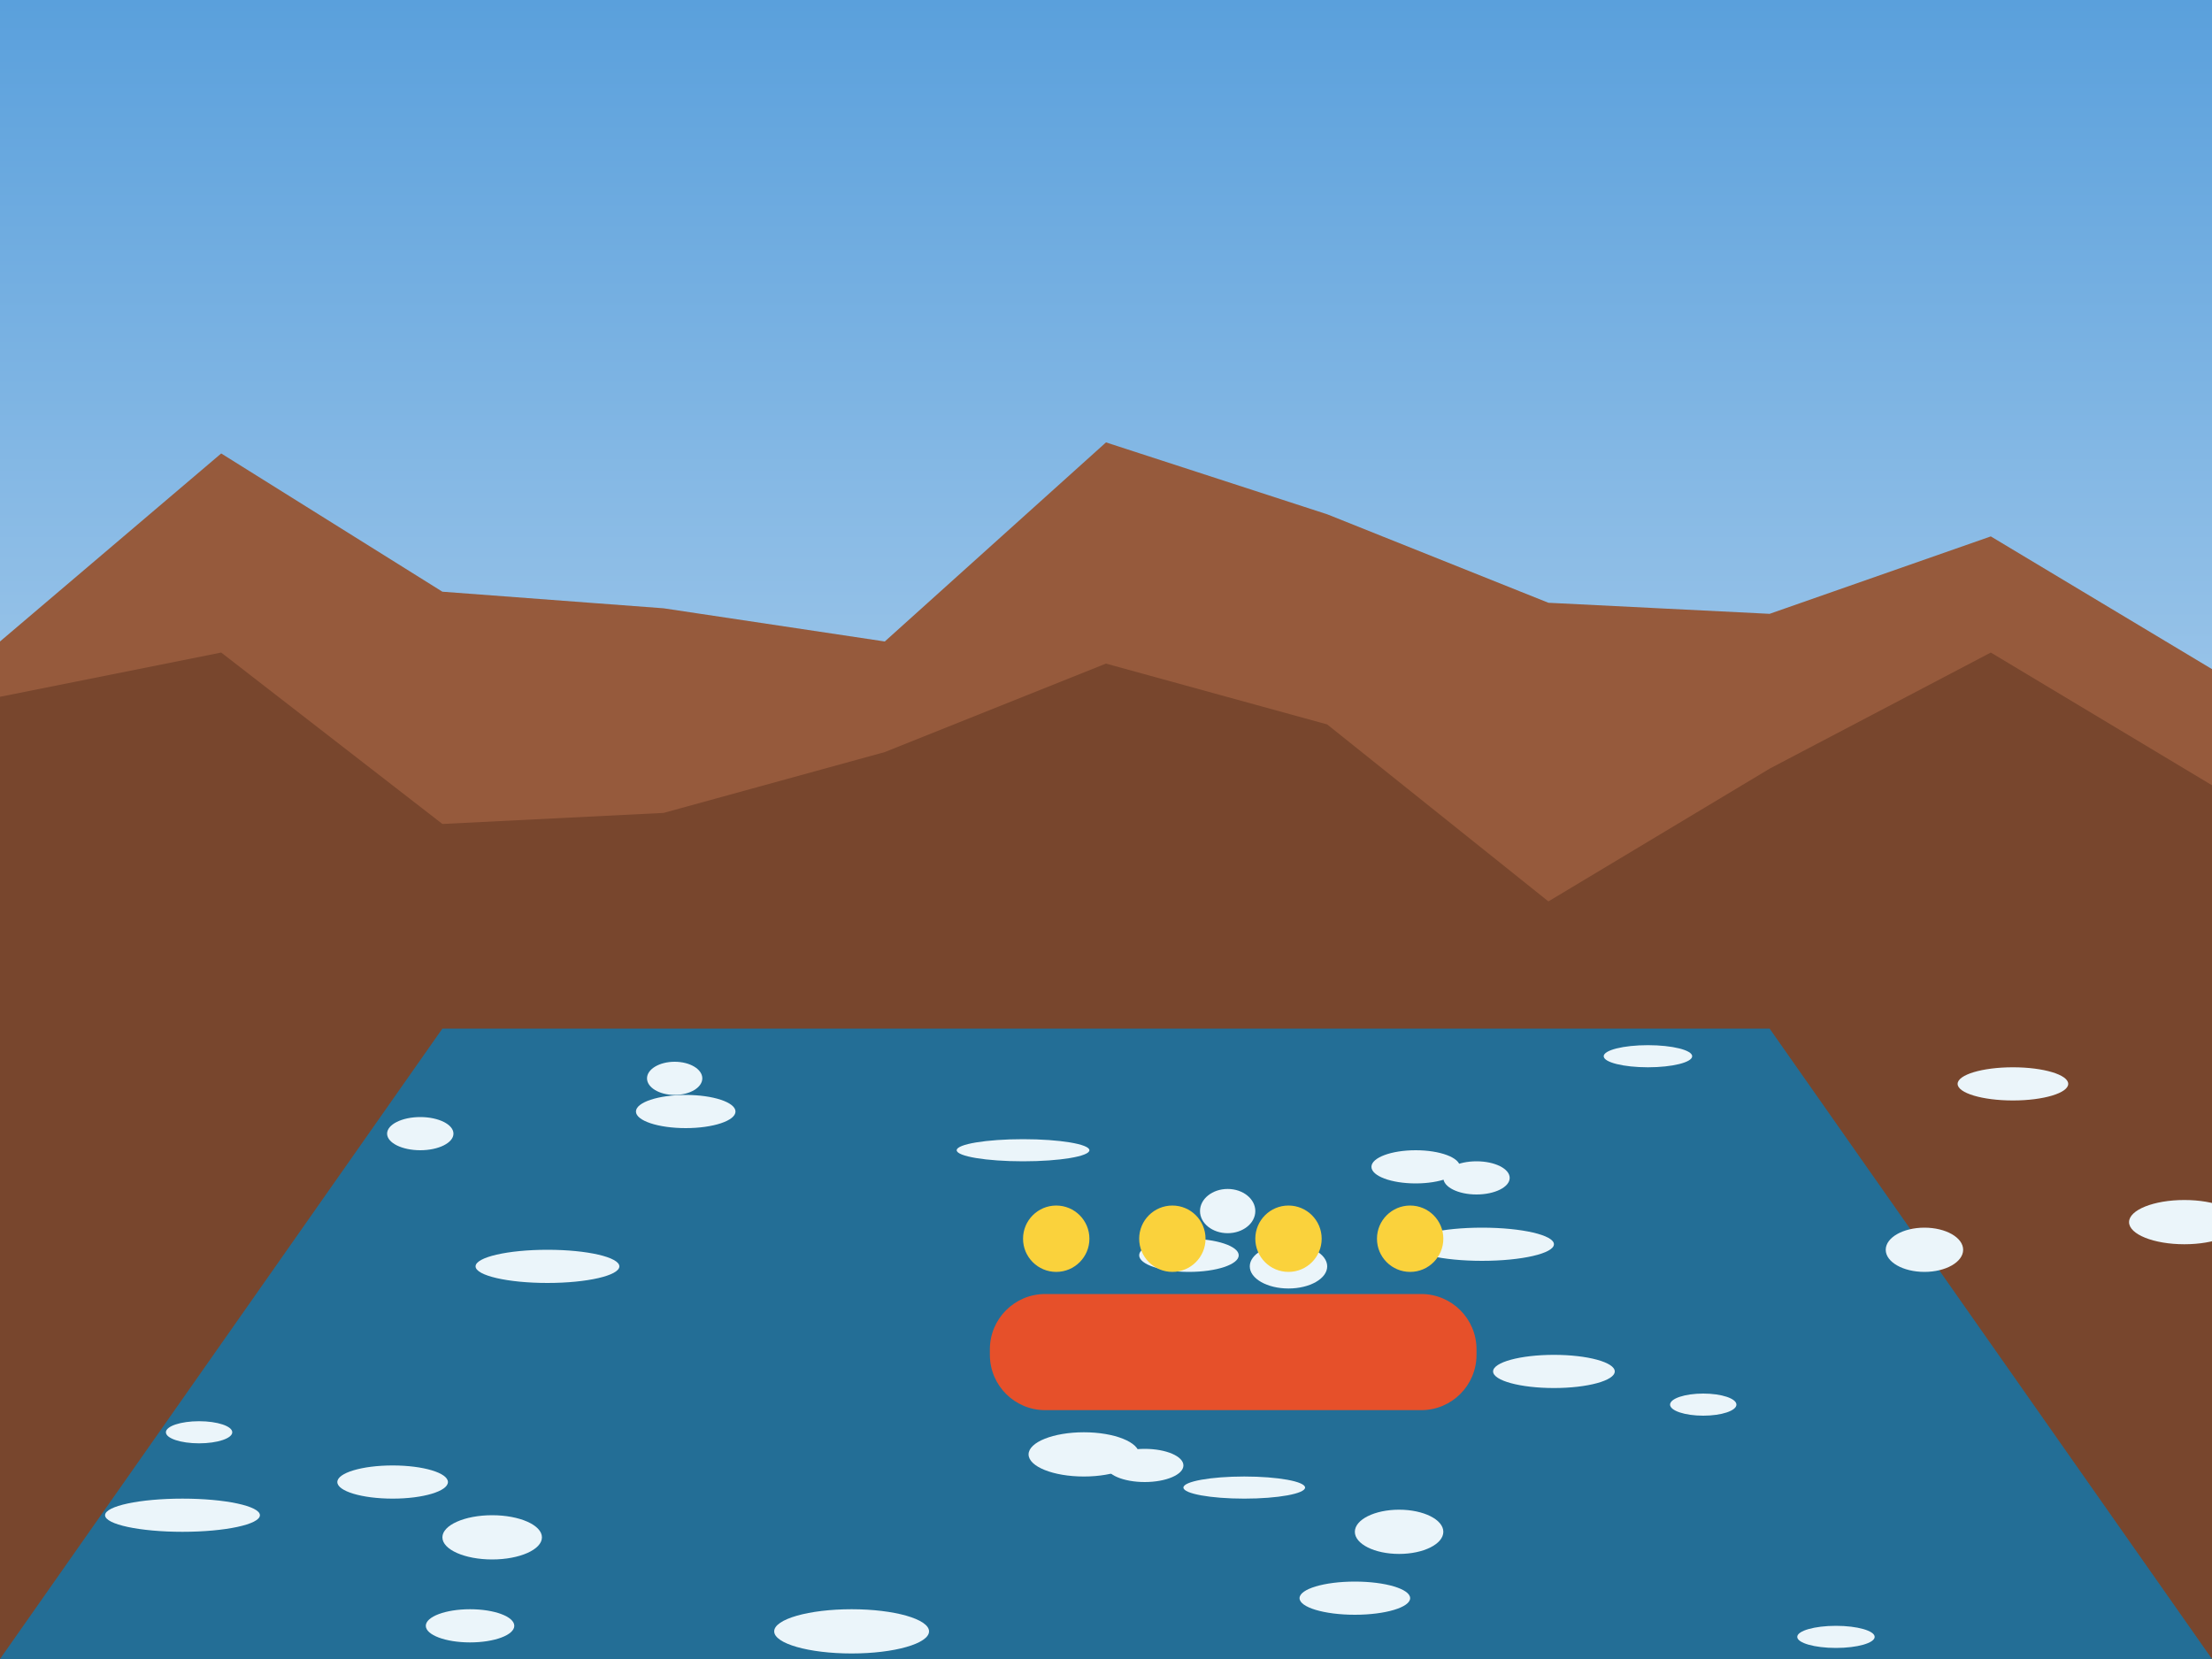
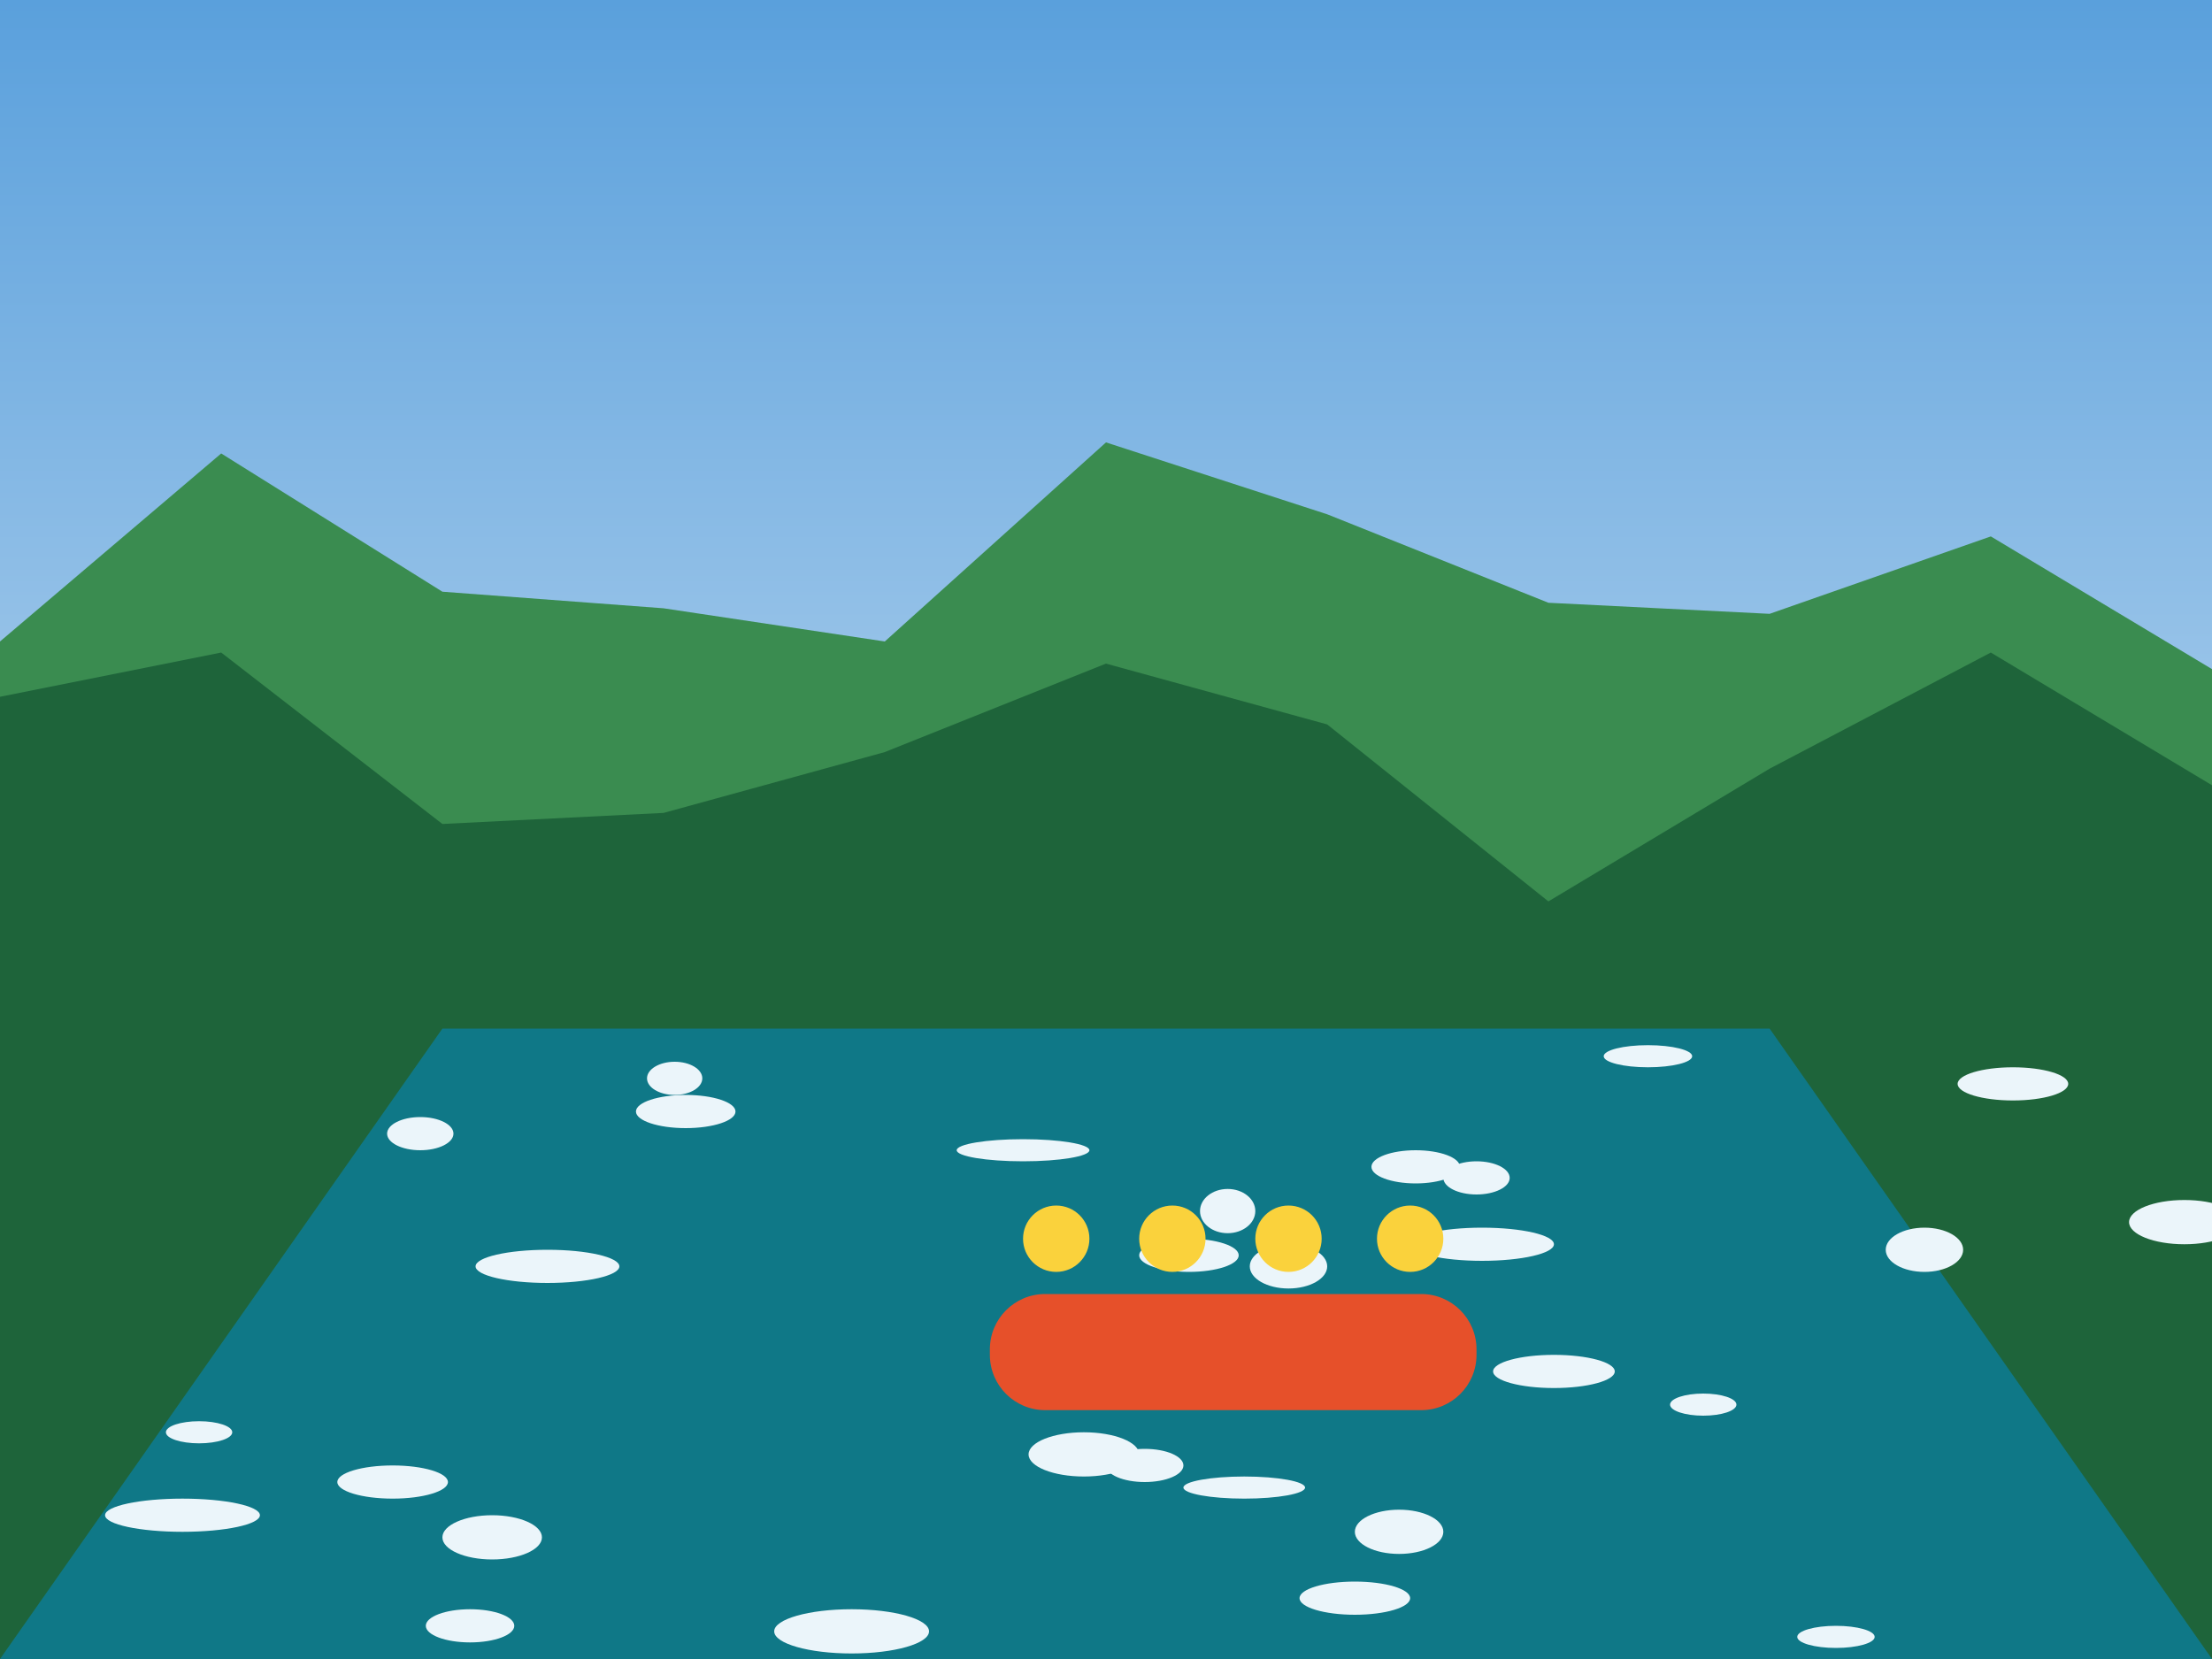
<svg xmlns="http://www.w3.org/2000/svg" viewBox="0 0 400 300" width="400" height="300">
  <defs>
    <linearGradient id="s" x1="0" y1="0" x2="0" y2="1">
      <stop offset="0" stop-color="#5aa0dc" />
      <stop offset="1" stop-color="#f0f5fa" />
    </linearGradient>
  </defs>
  <rect width="400" height="300" fill="url(#s)" />
-   <polygon points="0,300 0,116 40,82 80,107 120,110 160,116 200,80 240,93 280,109 320,111 360,97 400,121 400,300" fill="#965a3c" />
-   <polygon points="0,300 0,126 40,118 80,149 120,147 160,136 200,120 240,131 280,163 320,139 360,118 400,142 400,300" fill="#78462d" />
-   <polygon points="0,300 80,186 320,186 400,300" fill="#236e96" />
+   <polygon points="0,300 0,116 40,82 80,107 120,110 160,116 200,80 240,93 280,109 320,111 360,97 400,121 400,300" fill="#3a8c50" />
+   <polygon points="0,300 0,126 40,118 80,149 120,147 160,136 200,120 240,131 280,163 320,139 360,118 400,142 400,300" fill="#1e643a" />
+   <polygon points="0,300 80,186 320,186 400,300" fill="#0f7887" />
  <g fill="#ebf5fa">
    <ellipse cx="71" cy="268" rx="10" ry="3" />
    <ellipse cx="215" cy="227" rx="9" ry="3" />
    <ellipse cx="89" cy="278" rx="9" ry="4" />
    <ellipse cx="185" cy="208" rx="12" ry="2" />
    <ellipse cx="225" cy="269" rx="11" ry="2" />
    <ellipse cx="298" cy="191" rx="8" ry="2" />
    <ellipse cx="99" cy="229" rx="13" ry="3" />
    <ellipse cx="395" cy="221" rx="10" ry="4" />
    <ellipse cx="281" cy="248" rx="11" ry="3" />
    <ellipse cx="33" cy="274" rx="14" ry="3" />
    <ellipse cx="256" cy="211" rx="8" ry="3" />
    <ellipse cx="122" cy="195" rx="5" ry="3" />
    <ellipse cx="154" cy="295" rx="14" ry="4" />
    <ellipse cx="36" cy="259" rx="6" ry="2" />
    <ellipse cx="196" cy="263" rx="10" ry="4" />
    <ellipse cx="76" cy="205" rx="6" ry="3" />
    <ellipse cx="85" cy="294" rx="8" ry="3" />
    <ellipse cx="221" cy="244" rx="12" ry="2" />
    <ellipse cx="348" cy="226" rx="7" ry="4" />
    <ellipse cx="267" cy="213" rx="6" ry="3" />
    <ellipse cx="233" cy="229" rx="7" ry="4" />
    <ellipse cx="332" cy="296" rx="7" ry="2" />
    <ellipse cx="245" cy="289" rx="10" ry="3" />
    <ellipse cx="222" cy="219" rx="5" ry="4" />
    <ellipse cx="364" cy="196" rx="10" ry="3" />
    <ellipse cx="124" cy="201" rx="9" ry="3" />
    <ellipse cx="207" cy="265" rx="7" ry="3" />
    <ellipse cx="253" cy="277" rx="8" ry="4" />
    <ellipse cx="268" cy="225" rx="13" ry="3" />
    <ellipse cx="308" cy="254" rx="6" ry="2" />
  </g>
  <rect x="179" y="234" width="88" height="21" rx="10" fill="#e6502a" />
  <g fill="#fad23c">
    <circle cx="191" cy="224" r="6" />
    <circle cx="212" cy="224" r="6" />
    <circle cx="233" cy="224" r="6" />
    <circle cx="255" cy="224" r="6" />
  </g>
</svg>
